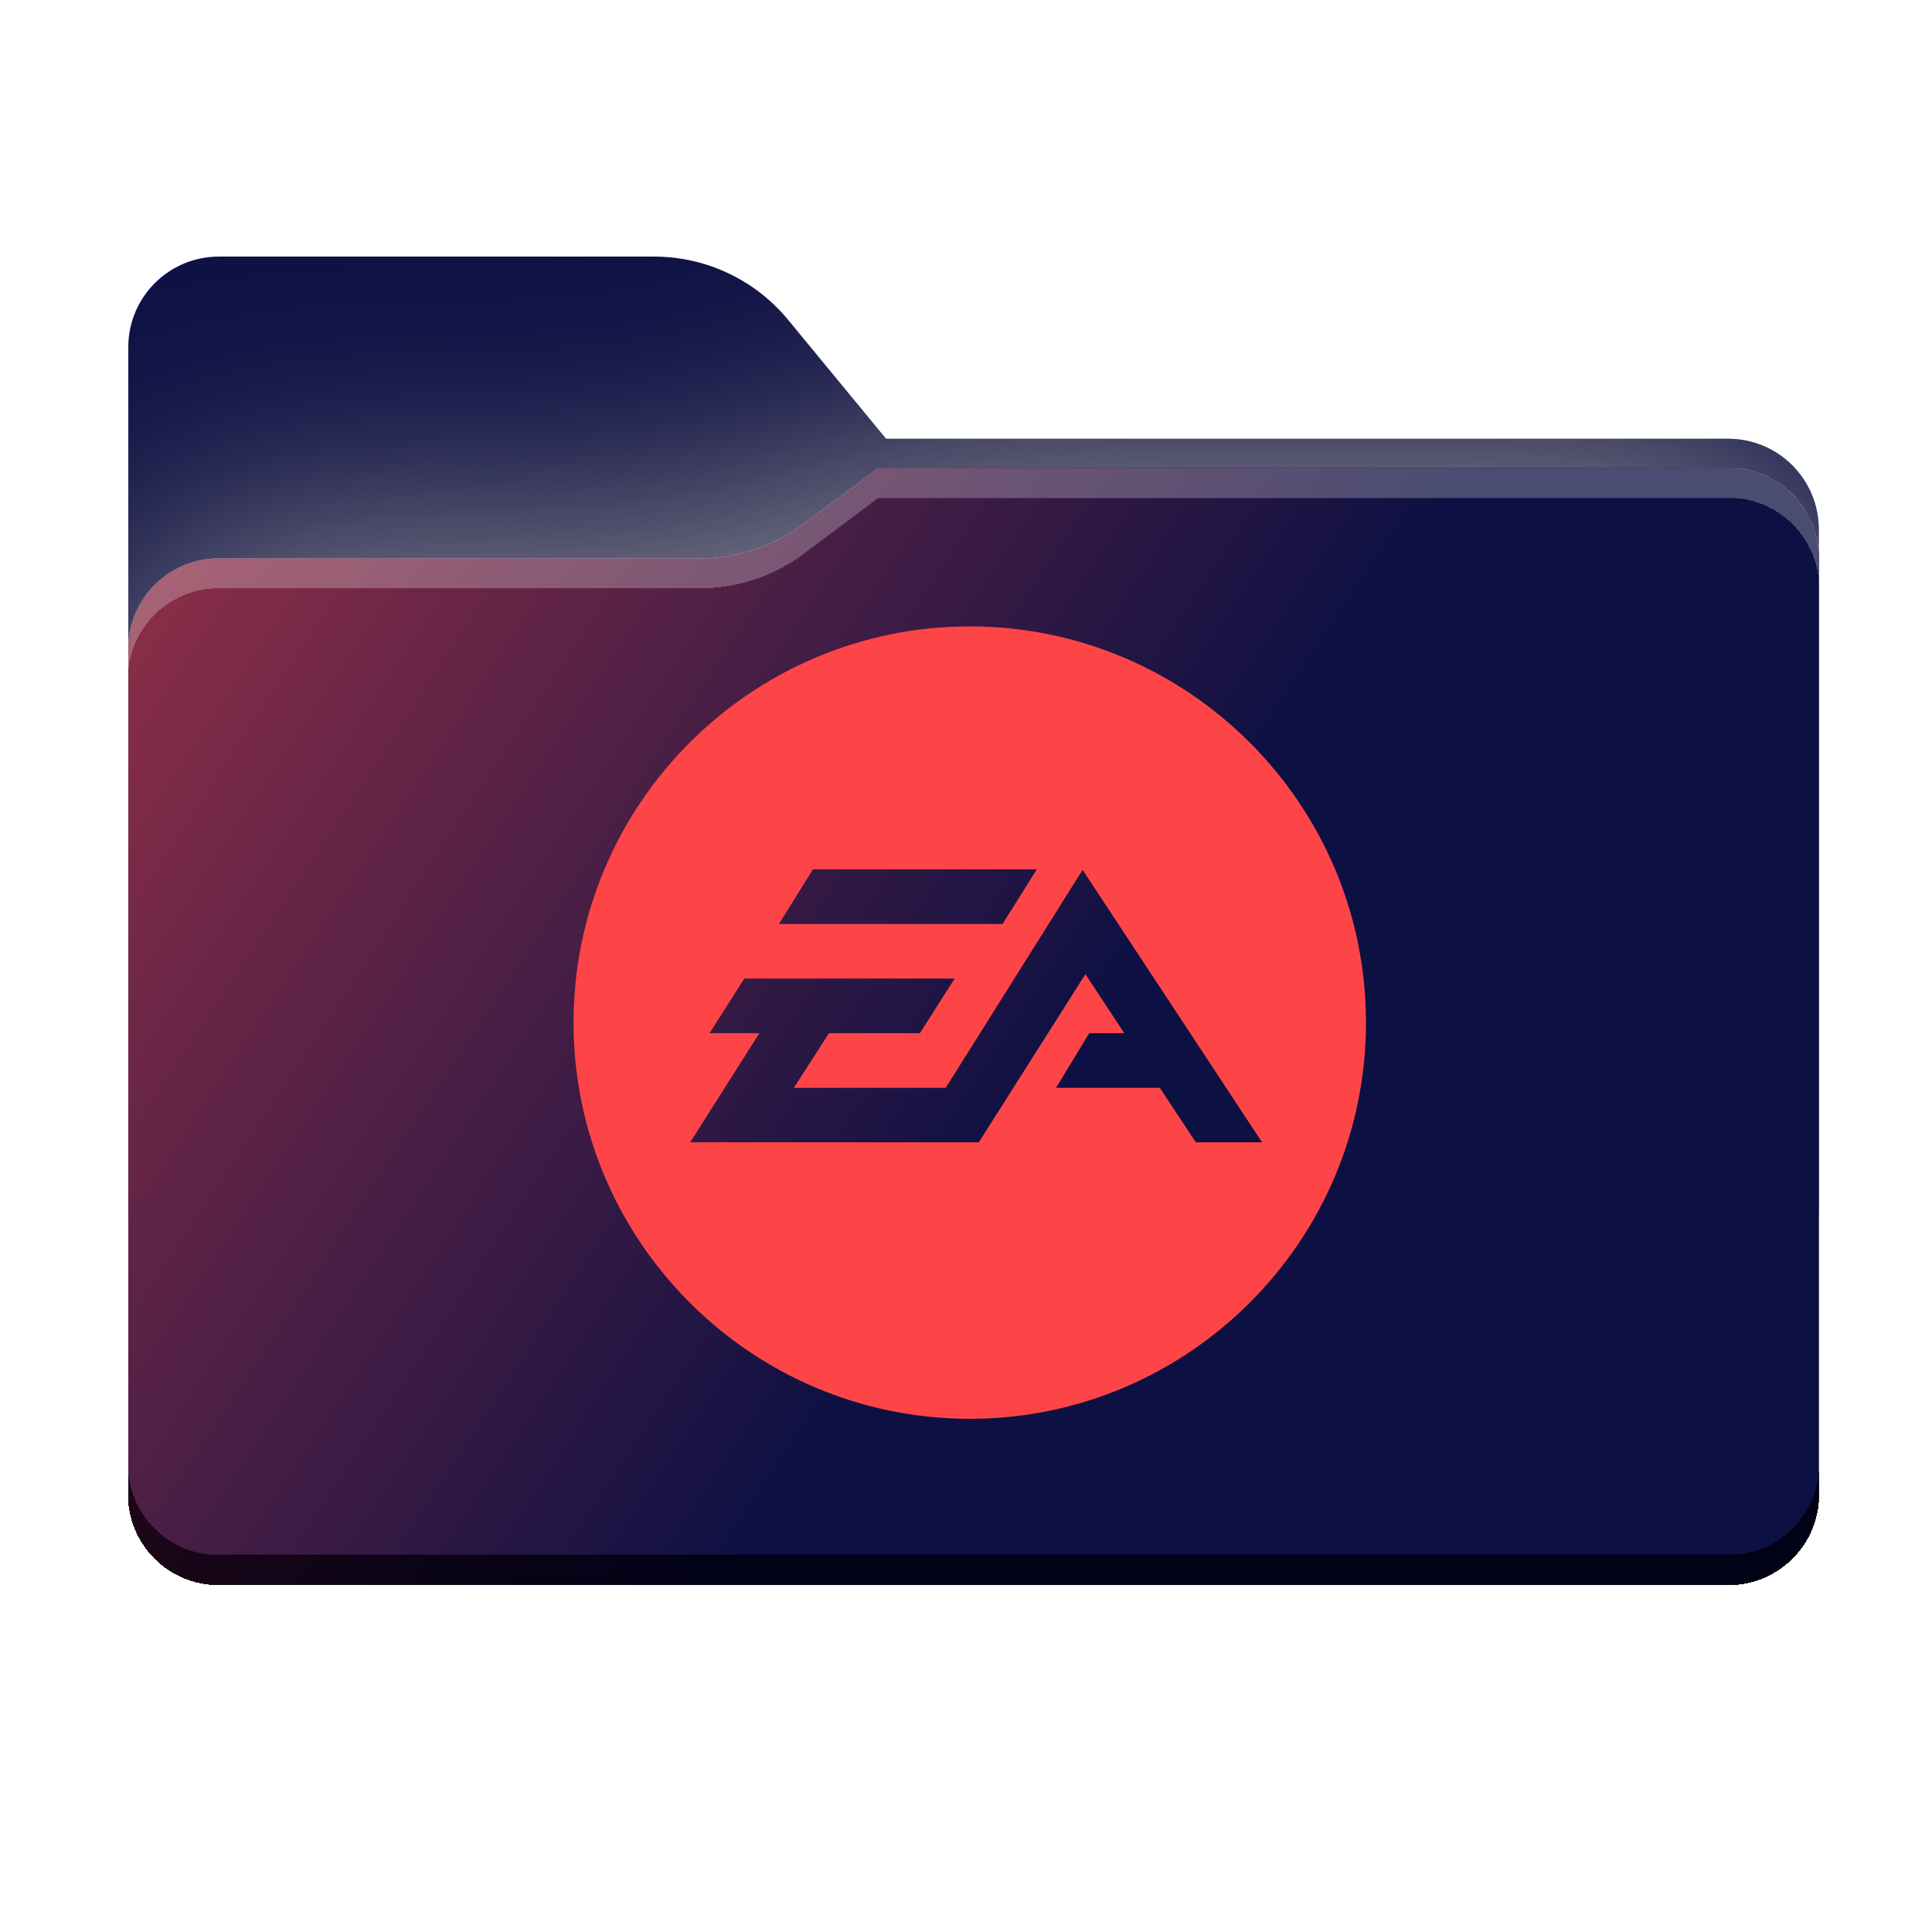
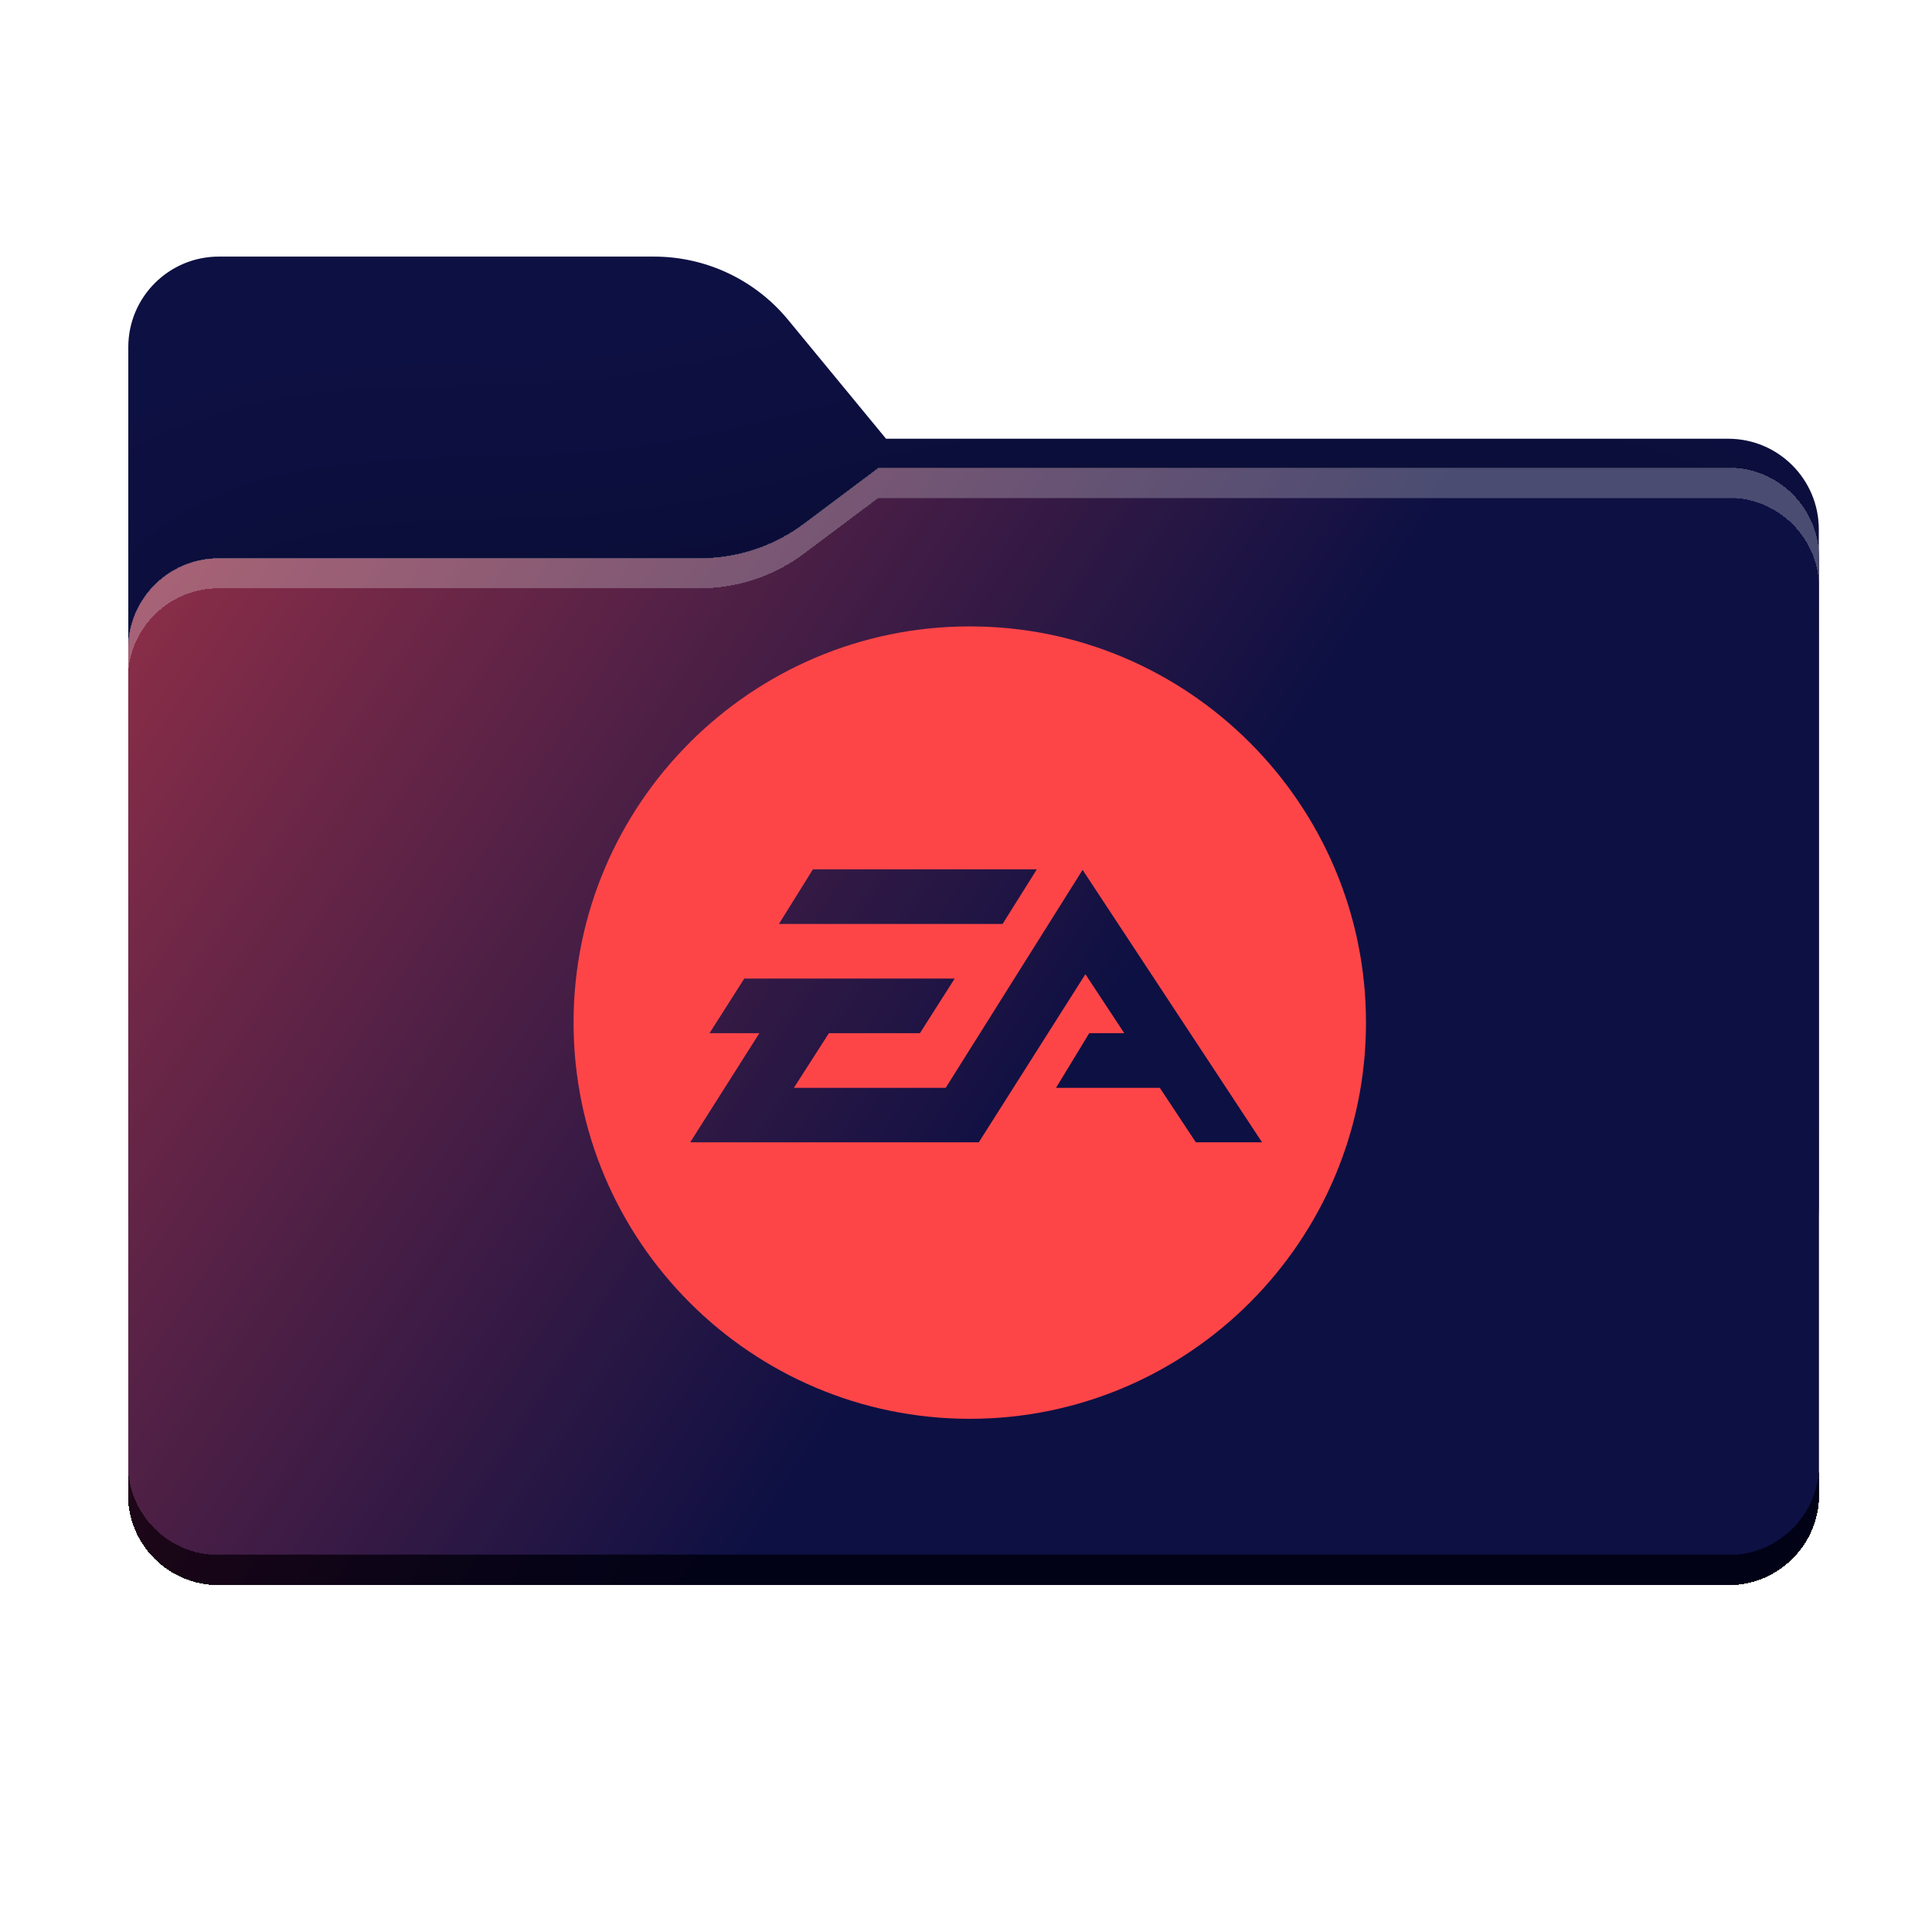
<svg xmlns="http://www.w3.org/2000/svg" width="256" height="256" viewBox="0 0 256 256" fill="none">
  <path fill-rule="evenodd" clip-rule="evenodd" d="M104.425 42.378C100.056 37.073 93.544 34 86.671 34H29C22.373 34 17 39.373 17 46V58.137V68.2V160C17 166.627 22.373 172 29 172H229C235.627 172 241 166.627 241 160V70.137C241 63.51 235.627 58.137 229 58.137H117.404L104.425 42.378Z" fill="#0D1043" />
-   <mask id="mask0_162_4010" style="mask-type:alpha" maskUnits="userSpaceOnUse" x="17" y="34" width="224" height="138">
-     <path fill-rule="evenodd" clip-rule="evenodd" d="M104.425 42.378C100.056 37.073 93.544 34 86.671 34H29C22.373 34 17 39.373 17 46V58.137V68.2V160C17 166.627 22.373 172 29 172H229C235.627 172 241 166.627 241 160V70.137C241 63.51 235.627 58.137 229 58.137H117.404L104.425 42.378Z" fill="url(#paint0_linear_162_4010)" />
+   <mask id="mask0_510_12029" style="mask-type:alpha" maskUnits="userSpaceOnUse" x="17" y="34" width="224" height="138">
+     <path fill-rule="evenodd" clip-rule="evenodd" d="M104.425 42.378C100.056 37.073 93.544 34 86.671 34H29C22.373 34 17 39.373 17 46V58.137V68.2V160C17 166.627 22.373 172 29 172H229C235.627 172 241 166.627 241 160V70.137C241 63.51 235.627 58.137 229 58.137H117.404L104.425 42.378Z" fill="url(#paint0_linear_510_12029)" />
  </mask>
-   <g mask="url(#mask0_162_4010)">
-     <g style="mix-blend-mode:multiply" filter="url(#filter0_f_162_4010)">
-       <path fill-rule="evenodd" clip-rule="evenodd" d="M92.789 74C97.764 74 102.605 72.387 106.586 69.402L116.459 62H229C235.627 62 241 67.373 241 74V108V160C241 166.627 235.627 172 229 172H29C22.373 172 17 166.627 17 160L17 108V86C17 79.373 22.373 74 29 74H87H92.789Z" fill="#A6A1A1" />
+   <g mask="url(#mask0_510_12029)">
+     <g style="mix-blend-mode:multiply" filter="url(#filter0_f_510_12029)">
+       <path fill-rule="evenodd" clip-rule="evenodd" d="M92.789 74C97.764 74 102.605 72.387 106.586 69.402L116.459 62H229C235.627 62 241 67.373 241 74V108V160C241 166.627 235.627 172 229 172H29C22.373 172 17 166.627 17 160L17 108V86C17 79.373 22.373 74 29 74H87H92.789Z" fill="black" fill-opacity="0.3" />
    </g>
  </g>
-   <g filter="url(#filter1_ii_162_4010)">
-     <path fill-rule="evenodd" clip-rule="evenodd" d="M92.789 74C97.764 74 102.605 72.387 106.586 69.402L116.459 62H229C235.627 62 241 67.373 241 74V108V198C241 204.627 235.627 210 229 210H29C22.373 210 17 204.627 17 198L17 108V86C17 79.373 22.373 74 29 74H87H92.789Z" fill="url(#paint1_linear_162_4010)" />
+   <g filter="url(#filter1_ii_510_12029)">
+     <path fill-rule="evenodd" clip-rule="evenodd" d="M92.789 74C97.764 74 102.605 72.387 106.586 69.402L116.459 62H229C235.627 62 241 67.373 241 74V108V198C241 204.627 235.627 210 229 210H29C22.373 210 17 204.627 17 198L17 108V86C17 79.373 22.373 74 29 74H87H92.789Z" fill="url(#paint1_linear_510_12029)" />
  </g>
  <path fill-rule="evenodd" clip-rule="evenodd" d="M128.5 188C99.551 188 76 164.449 76 135.5C76 106.551 99.551 83 128.5 83C157.448 83 181 106.551 181 135.5C181 164.448 157.448 188 128.5 188ZM137.386 115.194H107.716L103.214 122.428H132.85L137.386 115.194ZM143.449 115.263L125.311 144.144H105.192L109.834 136.903H121.892L126.499 129.666H98.621L94.016 136.903H100.62L91.457 151.36H129.697L143.821 129.085L148.971 136.903H144.327L139.929 144.144H153.68L158.455 151.36H167.227L143.449 115.263Z" fill="#FD4548" />
  <defs>
-     <filter id="filter0_f_162_4010" x="-20" y="25" width="298" height="184" filterUnits="userSpaceOnUse" color-interpolation-filters="sRGB">
+     <filter id="filter0_f_510_12029" x="-20" y="25" width="298" height="184" filterUnits="userSpaceOnUse" color-interpolation-filters="sRGB">
      <feFlood flood-opacity="0" result="BackgroundImageFix" />
      <feBlend mode="normal" in="SourceGraphic" in2="BackgroundImageFix" result="shape" />
-       <feGaussianBlur stdDeviation="18.5" result="effect1_foregroundBlur_162_4010" />
+       <feGaussianBlur stdDeviation="18.5" result="effect1_foregroundBlur_510_12029" />
    </filter>
-     <filter id="filter1_ii_162_4010" x="17" y="62" width="224" height="148" filterUnits="userSpaceOnUse" color-interpolation-filters="sRGB">
+     <filter id="filter1_ii_510_12029" x="17" y="62" width="224" height="148" filterUnits="userSpaceOnUse" color-interpolation-filters="sRGB">
      <feFlood flood-opacity="0" result="BackgroundImageFix" />
      <feBlend mode="normal" in="SourceGraphic" in2="BackgroundImageFix" result="shape" />
      <feColorMatrix in="SourceAlpha" type="matrix" values="0 0 0 0 0 0 0 0 0 0 0 0 0 0 0 0 0 0 127 0" result="hardAlpha" />
      <feOffset dy="4" />
      <feComposite in2="hardAlpha" operator="arithmetic" k2="-1" k3="1" />
      <feColorMatrix type="matrix" values="0 0 0 0 1 0 0 0 0 1 0 0 0 0 1 0 0 0 0.25 0" />
-       <feBlend mode="normal" in2="shape" result="effect1_innerShadow_162_4010" />
+       <feBlend mode="normal" in2="shape" result="effect1_innerShadow_510_12029" />
      <feColorMatrix in="SourceAlpha" type="matrix" values="0 0 0 0 0 0 0 0 0 0 0 0 0 0 0 0 0 0 127 0" result="hardAlpha" />
      <feOffset dy="-4" />
      <feComposite in2="hardAlpha" operator="arithmetic" k2="-1" k3="1" />
      <feColorMatrix type="matrix" values="0 0 0 0 0 0 0 0 0 0 0 0 0 0 0 0 0 0 0.9 0" />
-       <feBlend mode="soft-light" in2="effect1_innerShadow_162_4010" result="effect2_innerShadow_162_4010" />
+       <feBlend mode="soft-light" in2="effect1_innerShadow_510_12029" result="effect2_innerShadow_510_12029" />
    </filter>
-     <linearGradient id="paint0_linear_162_4010" x1="17" y1="34" x2="197.768" y2="215.142" gradientUnits="userSpaceOnUse">
+     <linearGradient id="paint0_linear_510_12029" x1="17" y1="34" x2="197.768" y2="215.142" gradientUnits="userSpaceOnUse">
      <stop stop-color="#05815D" />
      <stop offset="1" stop-color="#0C575F" />
    </linearGradient>
-     <linearGradient id="paint1_linear_162_4010" x1="17" y1="62" x2="241" y2="210" gradientUnits="userSpaceOnUse">
+     <linearGradient id="paint1_linear_510_12029" x1="17" y1="62" x2="241" y2="210" gradientUnits="userSpaceOnUse">
      <stop stop-color="#943048" />
      <stop offset="0.552" stop-color="#0D1043" />
    </linearGradient>
  </defs>
</svg>
